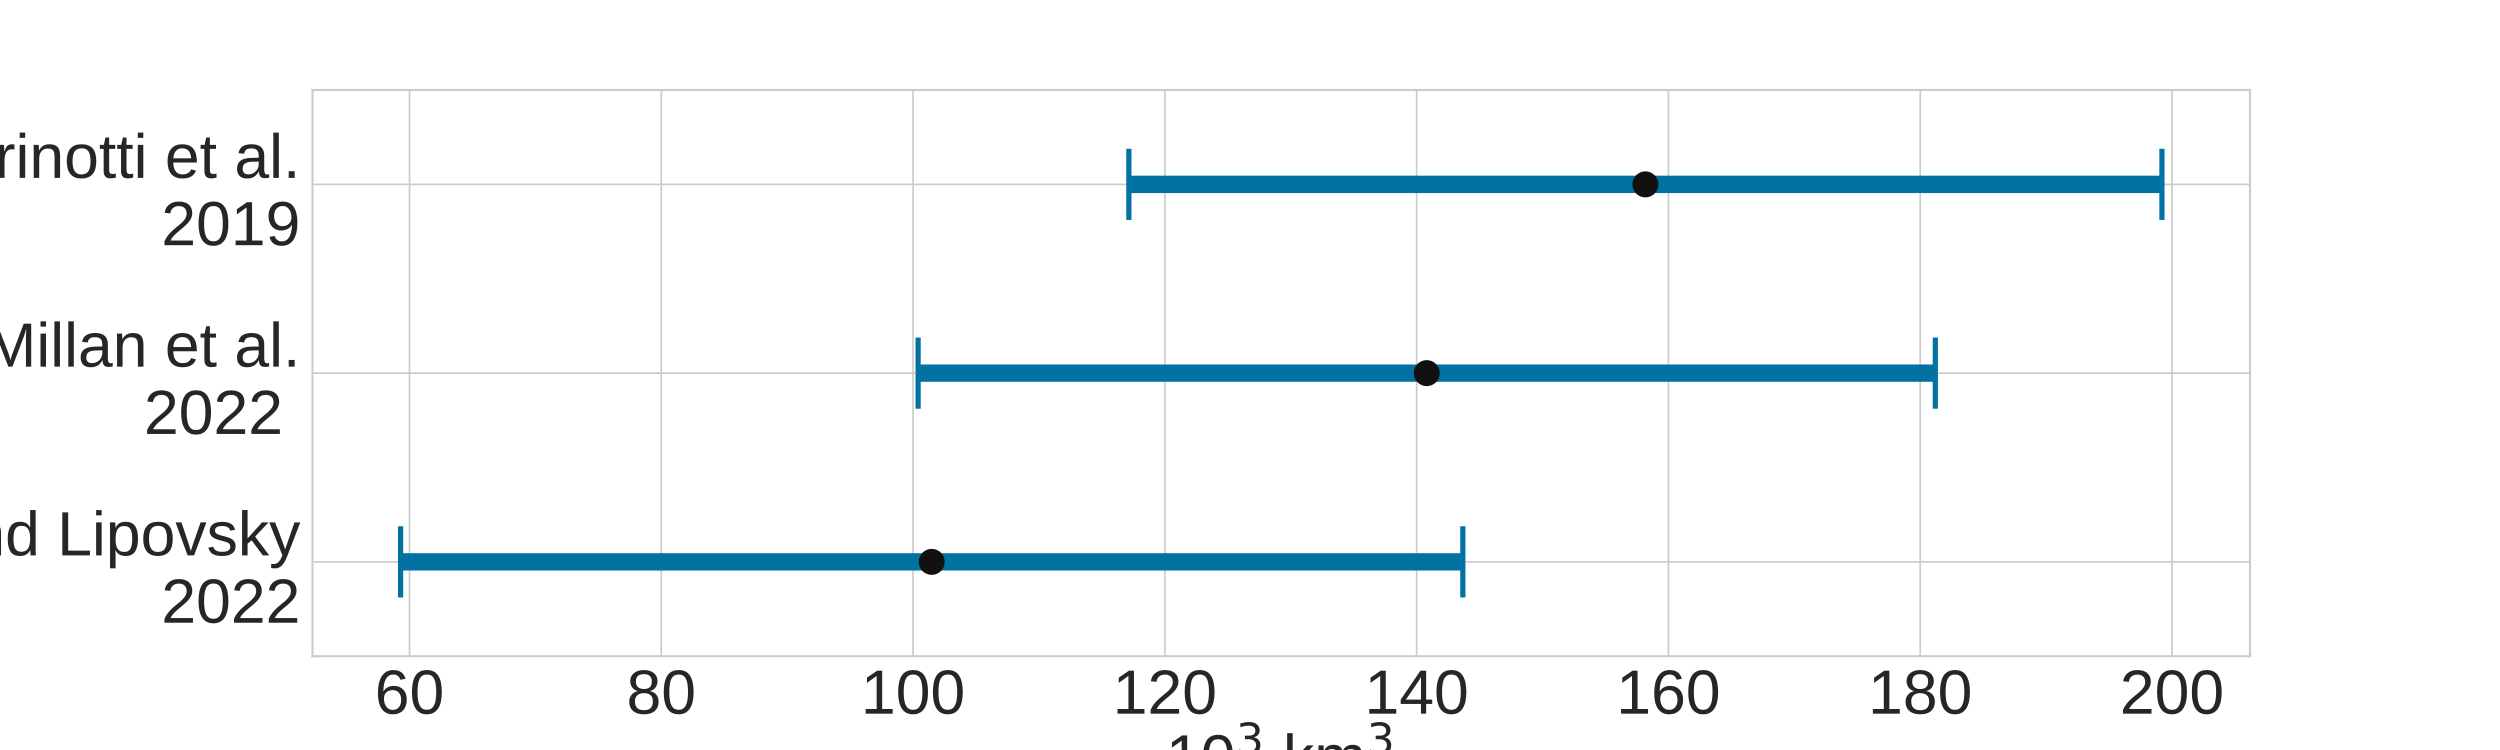
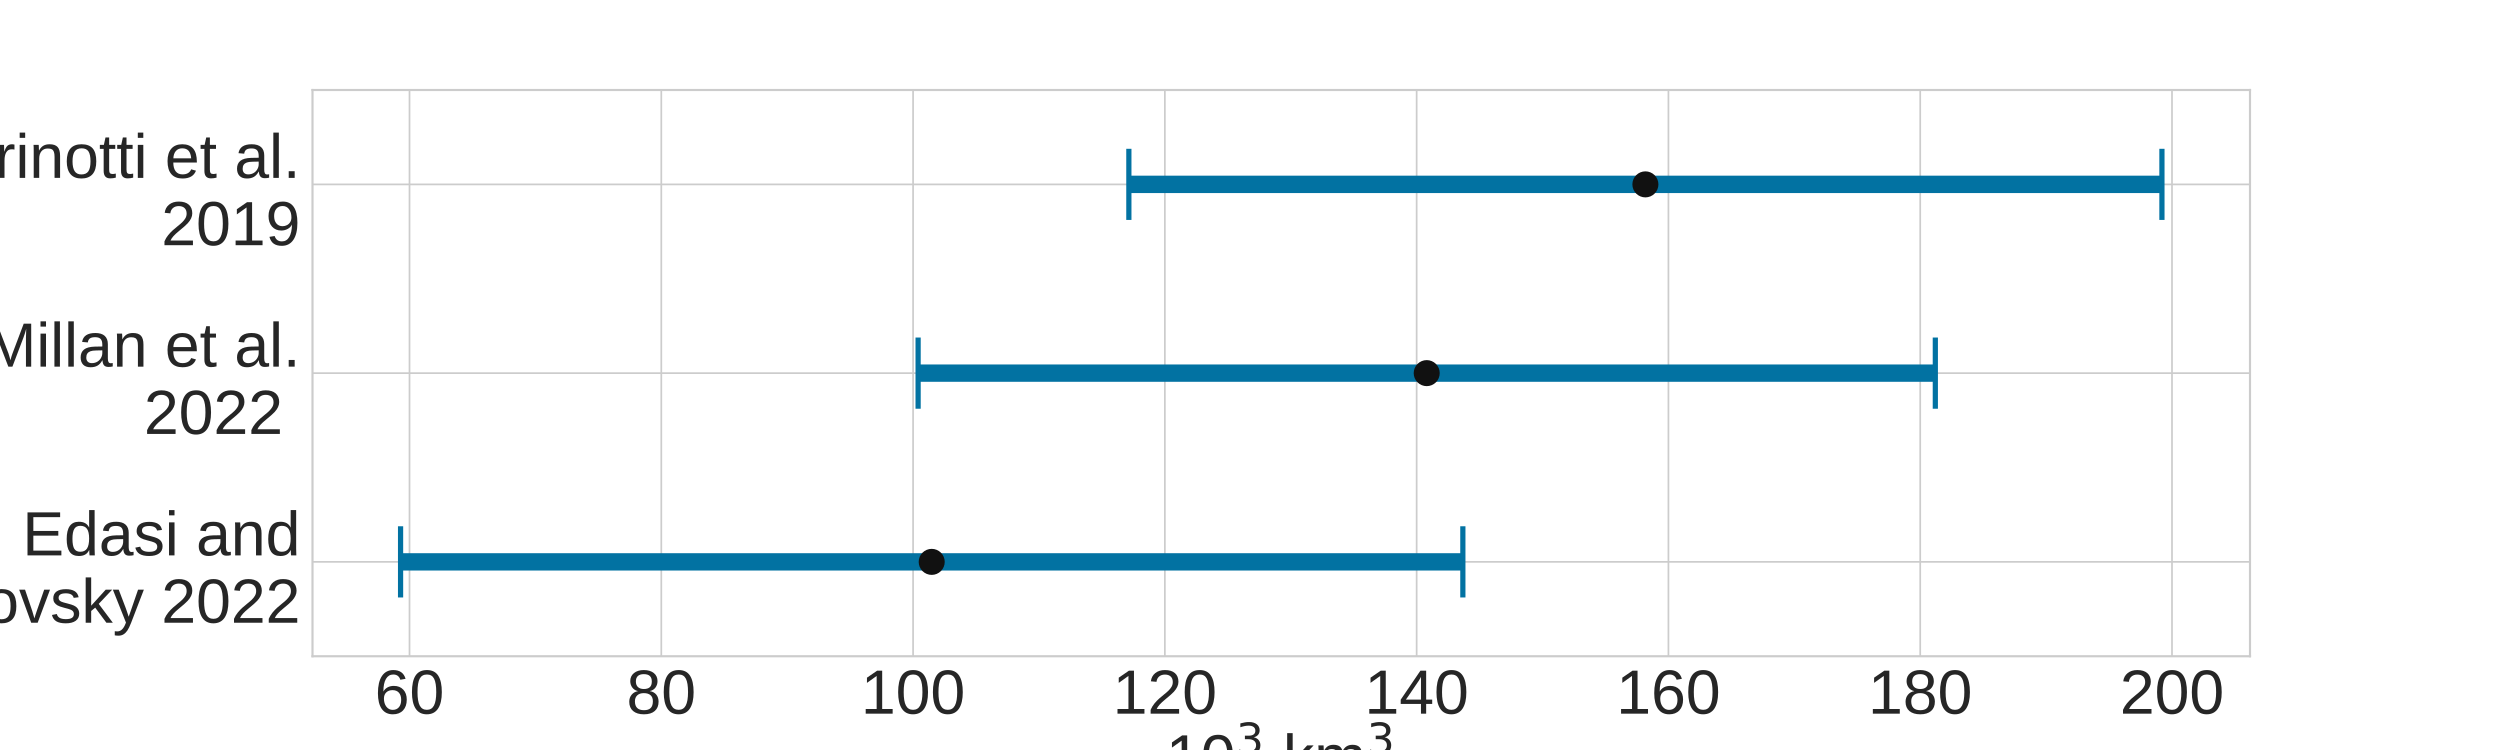
<svg xmlns="http://www.w3.org/2000/svg" xmlns:xlink="http://www.w3.org/1999/xlink" width="1440pt" height="432pt" viewBox="0 0 1440 432" version="1.1">
  <defs>
    <style type="text/css">*{stroke-linejoin: round; stroke-linecap: butt}</style>
  </defs>
  <g id="figure_1">
    <g id="patch_1">
      <path d="M 0 432  L 1440 432  L 1440 0  L 0 0  z " style="fill: #ffffff" />
    </g>
    <g id="axes_1">
      <g id="patch_2">
        <path d="M 180 378  L 1296 378  L 1296 51.84  L 180 51.84  z " style="fill: #ffffff" />
      </g>
      <g id="matplotlib.axis_1">
        <g id="xtick_1">
          <g id="line2d_1">
-             <path d="M 235.876 378  L 235.876 51.84  " clip-path="url(#p05c199a61b)" style="fill: none; stroke: #cccccc; stroke-linecap: round" />
+             <path d="M 235.876 378  L 235.876 51.84  " clip-path="url(#p71dc3b1f90)" style="fill: none; stroke: #cccccc; stroke-linecap: round" />
          </g>
          <g id="line2d_2" />
          <g id="text_1">
            <g style="fill: #262626" transform="translate(215.8564 411.0888)scale(0.36 -0.36)">
              <defs>
                <path id="LiberationSans-36" d="M 3278 1441  Q 3278 744 2900 340  Q 2522 -63 1856 -63  Q 1113 -63 719 490  Q 325 1044 325 2100  Q 325 3244 734 3856  Q 1144 4469 1900 4469  Q 2897 4469 3156 3572  L 2619 3475  Q 2453 4013 1894 4013  Q 1413 4013 1148 3564  Q 884 3116 884 2266  Q 1038 2550 1316 2698  Q 1594 2847 1953 2847  Q 2563 2847 2920 2465  Q 3278 2084 3278 1441  z M 2706 1416  Q 2706 1894 2472 2153  Q 2238 2413 1819 2413  Q 1425 2413 1183 2183  Q 941 1953 941 1550  Q 941 1041 1192 716  Q 1444 391 1838 391  Q 2244 391 2475 664  Q 2706 938 2706 1416  z " transform="scale(0.015625)" />
                <path id="LiberationSans-30" d="M 3309 2203  Q 3309 1100 2920 518  Q 2531 -63 1772 -63  Q 1013 -63 631 515  Q 250 1094 250 2203  Q 250 3338 620 3903  Q 991 4469 1791 4469  Q 2569 4469 2939 3897  Q 3309 3325 3309 2203  z M 2738 2203  Q 2738 3156 2517 3584  Q 2297 4013 1791 4013  Q 1272 4013 1045 3591  Q 819 3169 819 2203  Q 819 1266 1048 831  Q 1278 397 1778 397  Q 2275 397 2506 840  Q 2738 1284 2738 2203  z " transform="scale(0.015625)" />
              </defs>
              <use xlink:href="#LiberationSans-36" />
              <use xlink:href="#LiberationSans-30" x="55.615" />
            </g>
          </g>
        </g>
        <g id="xtick_2">
          <g id="line2d_3">
-             <path d="M 380.904 378  L 380.904 51.84  " clip-path="url(#p05c199a61b)" style="fill: none; stroke: #cccccc; stroke-linecap: round" />
+             <path d="M 380.904 378  L 380.904 51.84  " clip-path="url(#p71dc3b1f90)" style="fill: none; stroke: #cccccc; stroke-linecap: round" />
          </g>
          <g id="line2d_4" />
          <g id="text_2">
            <g style="fill: #262626" transform="translate(360.8847 411.0888)scale(0.36 -0.36)">
              <defs>
                <path id="LiberationSans-38" d="M 3281 1228  Q 3281 619 2893 278  Q 2506 -63 1781 -63  Q 1075 -63 676 271  Q 278 606 278 1222  Q 278 1653 525 1947  Q 772 2241 1156 2303  L 1156 2316  Q 797 2400 589 2681  Q 381 2963 381 3341  Q 381 3844 757 4156  Q 1134 4469 1769 4469  Q 2419 4469 2795 4162  Q 3172 3856 3172 3334  Q 3172 2956 2962 2675  Q 2753 2394 2391 2322  L 2391 2309  Q 2813 2241 3047 1952  Q 3281 1663 3281 1228  z M 2588 3303  Q 2588 4050 1769 4050  Q 1372 4050 1164 3862  Q 956 3675 956 3303  Q 956 2925 1170 2726  Q 1384 2528 1775 2528  Q 2172 2528 2380 2711  Q 2588 2894 2588 3303  z M 2697 1281  Q 2697 1691 2453 1898  Q 2209 2106 1769 2106  Q 1341 2106 1100 1882  Q 859 1659 859 1269  Q 859 359 1788 359  Q 2247 359 2472 579  Q 2697 800 2697 1281  z " transform="scale(0.015625)" />
              </defs>
              <use xlink:href="#LiberationSans-38" />
              <use xlink:href="#LiberationSans-30" x="55.615" />
            </g>
          </g>
        </g>
        <g id="xtick_3">
          <g id="line2d_5">
-             <path d="M 525.932 378  L 525.932 51.84  " clip-path="url(#p05c199a61b)" style="fill: none; stroke: #cccccc; stroke-linecap: round" />
+             <path d="M 525.932 378  L 525.932 51.84  " clip-path="url(#p71dc3b1f90)" style="fill: none; stroke: #cccccc; stroke-linecap: round" />
          </g>
          <g id="line2d_6" />
          <g id="text_3">
            <g style="fill: #262626" transform="translate(495.9033 411.0888)scale(0.36 -0.36)">
              <defs>
                <path id="LiberationSans-31" d="M 488 0  L 488 478  L 1609 478  L 1609 3866  L 616 3156  L 616 3688  L 1656 4403  L 2175 4403  L 2175 478  L 3247 478  L 3247 0  L 488 0  z " transform="scale(0.015625)" />
              </defs>
              <use xlink:href="#LiberationSans-31" />
              <use xlink:href="#LiberationSans-30" x="55.615" />
              <use xlink:href="#LiberationSans-30" x="111.23" />
            </g>
          </g>
        </g>
        <g id="xtick_4">
          <g id="line2d_7">
-             <path d="M 670.961 378  L 670.961 51.84  " clip-path="url(#p05c199a61b)" style="fill: none; stroke: #cccccc; stroke-linecap: round" />
+             <path d="M 670.961 378  L 670.961 51.84  " clip-path="url(#p71dc3b1f90)" style="fill: none; stroke: #cccccc; stroke-linecap: round" />
          </g>
          <g id="line2d_8" />
          <g id="text_4">
            <g style="fill: #262626" transform="translate(640.9316 411.0888)scale(0.36 -0.36)">
              <defs>
                <path id="LiberationSans-32" d="M 322 0  L 322 397  Q 481 763 711 1042  Q 941 1322 1194 1548  Q 1447 1775 1695 1969  Q 1944 2163 2144 2356  Q 2344 2550 2467 2762  Q 2591 2975 2591 3244  Q 2591 3606 2378 3806  Q 2166 4006 1788 4006  Q 1428 4006 1195 3811  Q 963 3616 922 3263  L 347 3316  Q 409 3844 795 4156  Q 1181 4469 1788 4469  Q 2453 4469 2811 4155  Q 3169 3841 3169 3263  Q 3169 3006 3051 2753  Q 2934 2500 2703 2247  Q 2472 1994 1819 1463  Q 1459 1169 1246 933  Q 1034 697 941 478  L 3238 478  L 3238 0  L 322 0  z " transform="scale(0.015625)" />
              </defs>
              <use xlink:href="#LiberationSans-31" />
              <use xlink:href="#LiberationSans-32" x="55.615" />
              <use xlink:href="#LiberationSans-30" x="111.23" />
            </g>
          </g>
        </g>
        <g id="xtick_5">
          <g id="line2d_9">
-             <path d="M 815.989 378  L 815.989 51.84  " clip-path="url(#p05c199a61b)" style="fill: none; stroke: #cccccc; stroke-linecap: round" />
+             <path d="M 815.989 378  L 815.989 51.84  " clip-path="url(#p71dc3b1f90)" style="fill: none; stroke: #cccccc; stroke-linecap: round" />
          </g>
          <g id="line2d_10" />
          <g id="text_5">
            <g style="fill: #262626" transform="translate(785.9599 411.0888)scale(0.36 -0.36)">
              <defs>
                <path id="LiberationSans-34" d="M 2753 997  L 2753 0  L 2222 0  L 2222 997  L 147 997  L 147 1434  L 2163 4403  L 2753 4403  L 2753 1441  L 3372 1441  L 3372 997  L 2753 997  z M 2222 3769  Q 2216 3750 2134 3603  Q 2053 3456 2013 3397  L 884 1734  L 716 1503  L 666 1441  L 2222 1441  L 2222 3769  z " transform="scale(0.015625)" />
              </defs>
              <use xlink:href="#LiberationSans-31" />
              <use xlink:href="#LiberationSans-34" x="55.615" />
              <use xlink:href="#LiberationSans-30" x="111.23" />
            </g>
          </g>
        </g>
        <g id="xtick_6">
          <g id="line2d_11">
-             <path d="M 961.017 378  L 961.017 51.84  " clip-path="url(#p05c199a61b)" style="fill: none; stroke: #cccccc; stroke-linecap: round" />
+             <path d="M 961.017 378  L 961.017 51.84  " clip-path="url(#p71dc3b1f90)" style="fill: none; stroke: #cccccc; stroke-linecap: round" />
          </g>
          <g id="line2d_12" />
          <g id="text_6">
            <g style="fill: #262626" transform="translate(930.9882 411.0888)scale(0.36 -0.36)">
              <use xlink:href="#LiberationSans-31" />
              <use xlink:href="#LiberationSans-36" x="55.615" />
              <use xlink:href="#LiberationSans-30" x="111.23" />
            </g>
          </g>
        </g>
        <g id="xtick_7">
          <g id="line2d_13">
-             <path d="M 1106.046 378  L 1106.046 51.84  " clip-path="url(#p05c199a61b)" style="fill: none; stroke: #cccccc; stroke-linecap: round" />
+             <path d="M 1106.046 378  L 1106.046 51.84  " clip-path="url(#p71dc3b1f90)" style="fill: none; stroke: #cccccc; stroke-linecap: round" />
          </g>
          <g id="line2d_14" />
          <g id="text_7">
            <g style="fill: #262626" transform="translate(1076.016 411.0888)scale(0.36 -0.36)">
              <use xlink:href="#LiberationSans-31" />
              <use xlink:href="#LiberationSans-38" x="55.615" />
              <use xlink:href="#LiberationSans-30" x="111.23" />
            </g>
          </g>
        </g>
        <g id="xtick_8">
          <g id="line2d_15">
-             <path d="M 1251.074 378  L 1251.074 51.84  " clip-path="url(#p05c199a61b)" style="fill: none; stroke: #cccccc; stroke-linecap: round" />
+             <path d="M 1251.074 378  L 1251.074 51.84  " clip-path="url(#p71dc3b1f90)" style="fill: none; stroke: #cccccc; stroke-linecap: round" />
          </g>
          <g id="line2d_16" />
          <g id="text_8">
            <g style="fill: #262626" transform="translate(1221.045 411.0888)scale(0.36 -0.36)">
              <use xlink:href="#LiberationSans-32" />
              <use xlink:href="#LiberationSans-30" x="55.615" />
              <use xlink:href="#LiberationSans-30" x="111.23" />
            </g>
          </g>
        </g>
        <g id="text_9">
          <g style="fill: #262626" transform="translate(671.58 448.6475)scale(0.36 -0.36)">
            <defs>
              <path id="DejaVuSans-33" d="M 2597 2516  Q 3050 2419 3304 2112  Q 3559 1806 3559 1356  Q 3559 666 3084 287  Q 2609 -91 1734 -91  Q 1441 -91 1130 -33  Q 819 25 488 141  L 488 750  Q 750 597 1062 519  Q 1375 441 1716 441  Q 2309 441 2620 675  Q 2931 909 2931 1356  Q 2931 1769 2642 2001  Q 2353 2234 1838 2234  L 1294 2234  L 1294 2753  L 1863 2753  Q 2328 2753 2575 2939  Q 2822 3125 2822 3475  Q 2822 3834 2567 4026  Q 2313 4219 1838 4219  Q 1578 4219 1281 4162  Q 984 4106 628 3988  L 628 4550  Q 988 4650 1302 4700  Q 1616 4750 1894 4750  Q 2613 4750 3031 4423  Q 3450 4097 3450 3541  Q 3450 3153 3228 2886  Q 3006 2619 2597 2516  z " transform="scale(0.015625)" />
              <path id="LiberationSans-20" transform="scale(0.015625)" />
              <path id="LiberationSans-6b" d="M 2550 0  L 1406 1544  L 994 1203  L 994 0  L 431 0  L 431 4638  L 994 4638  L 994 1741  L 2478 3381  L 3138 3381  L 1766 1928  L 3209 0  L 2550 0  z " transform="scale(0.015625)" />
              <path id="LiberationSans-6d" d="M 2400 0  L 2400 2144  Q 2400 2634 2265 2821  Q 2131 3009 1781 3009  Q 1422 3009 1212 2734  Q 1003 2459 1003 1959  L 1003 0  L 444 0  L 444 2659  Q 444 3250 425 3381  L 956 3381  Q 959 3366 962 3297  Q 966 3228 970 3139  Q 975 3050 981 2803  L 991 2803  Q 1172 3163 1406 3303  Q 1641 3444 1978 3444  Q 2363 3444 2586 3291  Q 2809 3138 2897 2803  L 2906 2803  Q 3081 3144 3329 3294  Q 3578 3444 3931 3444  Q 4444 3444 4676 3166  Q 4909 2888 4909 2253  L 4909 0  L 4353 0  L 4353 2144  Q 4353 2634 4218 2821  Q 4084 3009 3734 3009  Q 3366 3009 3161 2736  Q 2956 2463 2956 1959  L 2956 0  L 2400 0  z " transform="scale(0.015625)" />
            </defs>
            <use xlink:href="#LiberationSans-31" transform="translate(0 0.765625)" />
            <use xlink:href="#LiberationSans-30" transform="translate(55.61523 0.765625)" />
            <use xlink:href="#DejaVuSans-33" transform="translate(112.1875 39.04688)scale(0.7)" />
            <use xlink:href="#LiberationSans-20" transform="translate(159.458 0.765625)" />
            <use xlink:href="#LiberationSans-6b" transform="translate(187.2412 0.765625)" />
            <use xlink:href="#LiberationSans-6d" transform="translate(237.2412 0.765625)" />
            <use xlink:href="#DejaVuSans-33" transform="translate(321.499 39.04688)scale(0.7)" />
          </g>
        </g>
      </g>
      <g id="matplotlib.axis_2">
        <g id="ytick_1">
          <g id="line2d_17">
-             <path d="M 180 323.64  L 1296 323.64  " clip-path="url(#p05c199a61b)" style="fill: none; stroke: #cccccc; stroke-linecap: round" />
+             <path d="M 180 323.64  L 1296 323.64  " clip-path="url(#p71dc3b1f90)" style="fill: none; stroke: #cccccc; stroke-linecap: round" />
          </g>
          <g id="line2d_18" />
          <g id="text_10">
-             <g style="fill: #262626" transform="translate(-137.1681 319.905)scale(0.36 -0.36)">
+             <g style="fill: #262626" transform="translate(12.89 319.905)scale(0.36 -0.36)">
              <defs>
                <path id="LiberationSans-45" d="M 525 0  L 525 4403  L 3866 4403  L 3866 3916  L 1122 3916  L 1122 2503  L 3678 2503  L 3678 2022  L 1122 2022  L 1122 488  L 3994 488  L 3994 0  L 525 0  z " transform="scale(0.015625)" />
                <path id="LiberationSans-64" d="M 2566 544  Q 2409 219 2151 78  Q 1894 -63 1513 -63  Q 872 -63 570 368  Q 269 800 269 1675  Q 269 3444 1513 3444  Q 1897 3444 2153 3303  Q 2409 3163 2566 2856  L 2572 2856  L 2566 3234  L 2566 4638  L 3128 4638  L 3128 697  Q 3128 169 3147 0  L 2609 0  Q 2600 50 2589 231  Q 2578 413 2578 544  L 2566 544  z M 859 1694  Q 859 984 1046 678  Q 1234 372 1656 372  Q 2134 372 2350 703  Q 2566 1034 2566 1731  Q 2566 2403 2350 2715  Q 2134 3028 1663 3028  Q 1238 3028 1048 2714  Q 859 2400 859 1694  z " transform="scale(0.015625)" />
                <path id="LiberationSans-61" d="M 1294 -63  Q 784 -63 528 206  Q 272 475 272 944  Q 272 1469 617 1750  Q 963 2031 1731 2050  L 2491 2063  L 2491 2247  Q 2491 2659 2316 2837  Q 2141 3016 1766 3016  Q 1388 3016 1216 2887  Q 1044 2759 1009 2478  L 422 2531  Q 566 3444 1778 3444  Q 2416 3444 2737 3151  Q 3059 2859 3059 2306  L 3059 850  Q 3059 600 3125 473  Q 3191 347 3375 347  Q 3456 347 3559 369  L 3559 19  Q 3347 -31 3125 -31  Q 2813 -31 2670 133  Q 2528 297 2509 647  L 2491 647  Q 2275 259 1989 98  Q 1703 -63 1294 -63  z M 1422 359  Q 1731 359 1972 500  Q 2213 641 2352 886  Q 2491 1131 2491 1391  L 2491 1669  L 1875 1656  Q 1478 1650 1273 1575  Q 1069 1500 959 1344  Q 850 1188 850 934  Q 850 659 998 509  Q 1147 359 1422 359  z " transform="scale(0.015625)" />
                <path id="LiberationSans-73" d="M 2969 934  Q 2969 456 2608 196  Q 2247 -63 1597 -63  Q 966 -63 623 145  Q 281 353 178 794  L 675 891  Q 747 619 972 492  Q 1197 366 1597 366  Q 2025 366 2223 497  Q 2422 628 2422 891  Q 2422 1091 2284 1216  Q 2147 1341 1841 1422  L 1438 1528  Q 953 1653 748 1773  Q 544 1894 428 2066  Q 313 2238 313 2488  Q 313 2950 642 3192  Q 972 3434 1603 3434  Q 2163 3434 2492 3237  Q 2822 3041 2909 2606  L 2403 2544  Q 2356 2769 2151 2889  Q 1947 3009 1603 3009  Q 1222 3009 1040 2893  Q 859 2778 859 2544  Q 859 2400 934 2306  Q 1009 2213 1156 2147  Q 1303 2081 1775 1966  Q 2222 1853 2419 1758  Q 2616 1663 2730 1547  Q 2844 1431 2906 1279  Q 2969 1128 2969 934  z " transform="scale(0.015625)" />
                <path id="LiberationSans-69" d="M 428 4100  L 428 4638  L 991 4638  L 991 4100  L 428 4100  z M 428 0  L 428 3381  L 991 3381  L 991 0  L 428 0  z " transform="scale(0.015625)" />
                <path id="LiberationSans-6e" d="M 2578 0  L 2578 2144  Q 2578 2478 2512 2662  Q 2447 2847 2303 2928  Q 2159 3009 1881 3009  Q 1475 3009 1240 2731  Q 1006 2453 1006 1959  L 1006 0  L 444 0  L 444 2659  Q 444 3250 425 3381  L 956 3381  Q 959 3366 962 3297  Q 966 3228 970 3139  Q 975 3050 981 2803  L 991 2803  Q 1184 3153 1439 3298  Q 1694 3444 2072 3444  Q 2628 3444 2886 3167  Q 3144 2891 3144 2253  L 3144 0  L 2578 0  z " transform="scale(0.015625)" />
-                 <path id="LiberationSans-4c" d="M 525 0  L 525 4403  L 1122 4403  L 1122 488  L 3347 488  L 3347 0  L 525 0  z " transform="scale(0.015625)" />
-                 <path id="LiberationSans-70" d="M 3291 1706  Q 3291 -63 2047 -63  Q 1266 -63 997 525  L 981 525  Q 994 500 994 -6  L 994 -1328  L 431 -1328  L 431 2691  Q 431 3213 413 3381  L 956 3381  Q 959 3369 965 3292  Q 972 3216 980 3056  Q 988 2897 988 2838  L 1000 2838  Q 1150 3150 1397 3295  Q 1644 3441 2047 3441  Q 2672 3441 2981 3022  Q 3291 2603 3291 1706  z M 2700 1694  Q 2700 2400 2509 2703  Q 2319 3006 1903 3006  Q 1569 3006 1380 2865  Q 1191 2725 1092 2426  Q 994 2128 994 1650  Q 994 984 1206 668  Q 1419 353 1897 353  Q 2316 353 2508 661  Q 2700 969 2700 1694  z " transform="scale(0.015625)" />
-                 <path id="LiberationSans-6f" d="M 3291 1694  Q 3291 806 2900 371  Q 2509 -63 1766 -63  Q 1025 -63 647 389  Q 269 841 269 1694  Q 269 3444 1784 3444  Q 2559 3444 2925 3017  Q 3291 2591 3291 1694  z M 2700 1694  Q 2700 2394 2492 2711  Q 2284 3028 1794 3028  Q 1300 3028 1079 2704  Q 859 2381 859 1694  Q 859 1025 1076 689  Q 1294 353 1759 353  Q 2266 353 2483 678  Q 2700 1003 2700 1694  z " transform="scale(0.015625)" />
-                 <path id="LiberationSans-76" d="M 1916 0  L 1250 0  L 22 3381  L 622 3381  L 1366 1181  Q 1406 1056 1581 441  L 1691 806  L 1813 1175  L 2581 3381  L 3178 3381  L 1916 0  z " transform="scale(0.015625)" />
-                 <path id="LiberationSans-79" d="M 597 -1328  Q 366 -1328 209 -1294  L 209 -872  Q 328 -891 472 -891  Q 997 -891 1303 -119  L 1356 16  L 16 3381  L 616 3381  L 1328 1513  Q 1344 1469 1366 1408  Q 1388 1347 1506 1000  Q 1625 653 1634 613  L 1853 1228  L 2594 3381  L 3188 3381  L 1888 0  Q 1678 -541 1497 -805  Q 1316 -1069 1095 -1198  Q 875 -1328 597 -1328  z " transform="scale(0.015625)" />
              </defs>
              <use xlink:href="#LiberationSans-45" />
              <use xlink:href="#LiberationSans-64" x="66.699" />
              <use xlink:href="#LiberationSans-61" x="122.314" />
              <use xlink:href="#LiberationSans-73" x="177.93" />
              <use xlink:href="#LiberationSans-69" x="227.93" />
              <use xlink:href="#LiberationSans-20" x="250.146" />
              <use xlink:href="#LiberationSans-61" x="277.93" />
              <use xlink:href="#LiberationSans-6e" x="333.545" />
              <use xlink:href="#LiberationSans-64" x="389.16" />
-               <use xlink:href="#LiberationSans-20" x="444.775" />
-               <use xlink:href="#LiberationSans-4c" x="472.559" />
-               <use xlink:href="#LiberationSans-69" x="528.174" />
-               <use xlink:href="#LiberationSans-70" x="550.391" />
-               <use xlink:href="#LiberationSans-6f" x="606.006" />
-               <use xlink:href="#LiberationSans-76" x="661.621" />
-               <use xlink:href="#LiberationSans-73" x="711.621" />
-               <use xlink:href="#LiberationSans-6b" x="761.621" />
-               <use xlink:href="#LiberationSans-79" x="811.621" />
-             </g>
-             <g style="fill: #262626" transform="translate(92.9225 358.6815)scale(0.36 -0.36)">
-               <use xlink:href="#LiberationSans-32" />
-               <use xlink:href="#LiberationSans-30" x="55.615" />
-               <use xlink:href="#LiberationSans-32" x="111.23" />
-               <use xlink:href="#LiberationSans-32" x="166.846" />
+             </g>
+             <g style="fill: #262626" transform="translate(-57.13562 358.6815)scale(0.36 -0.36)">
+               <defs>
+                 <path id="LiberationSans-4c" d="M 525 0  L 525 4403  L 1122 4403  L 1122 488  L 3347 488  L 3347 0  L 525 0  z " transform="scale(0.015625)" />
+                 <path id="LiberationSans-70" d="M 3291 1706  Q 3291 -63 2047 -63  Q 1266 -63 997 525  L 981 525  Q 994 500 994 -6  L 994 -1328  L 431 -1328  L 431 2691  Q 431 3213 413 3381  L 956 3381  Q 959 3369 965 3292  Q 972 3216 980 3056  Q 988 2897 988 2838  L 1000 2838  Q 1150 3150 1397 3295  Q 1644 3441 2047 3441  Q 2672 3441 2981 3022  Q 3291 2603 3291 1706  z M 2700 1694  Q 2700 2400 2509 2703  Q 2319 3006 1903 3006  Q 1569 3006 1380 2865  Q 1191 2725 1092 2426  Q 994 2128 994 1650  Q 994 984 1206 668  Q 1419 353 1897 353  Q 2316 353 2508 661  Q 2700 969 2700 1694  z " transform="scale(0.015625)" />
+                 <path id="LiberationSans-6f" d="M 3291 1694  Q 3291 806 2900 371  Q 2509 -63 1766 -63  Q 1025 -63 647 389  Q 269 841 269 1694  Q 269 3444 1784 3444  Q 2559 3444 2925 3017  Q 3291 2591 3291 1694  z M 2700 1694  Q 2700 2394 2492 2711  Q 2284 3028 1794 3028  Q 1300 3028 1079 2704  Q 859 2381 859 1694  Q 859 1025 1076 689  Q 1294 353 1759 353  Q 2266 353 2483 678  Q 2700 1003 2700 1694  z " transform="scale(0.015625)" />
+                 <path id="LiberationSans-76" d="M 1916 0  L 1250 0  L 22 3381  L 622 3381  L 1366 1181  Q 1406 1056 1581 441  L 1691 806  L 1813 1175  L 2581 3381  L 3178 3381  L 1916 0  z " transform="scale(0.015625)" />
+                 <path id="LiberationSans-79" d="M 597 -1328  Q 366 -1328 209 -1294  L 209 -872  Q 328 -891 472 -891  Q 997 -891 1303 -119  L 1356 16  L 16 3381  L 616 3381  L 1328 1513  Q 1344 1469 1366 1408  Q 1388 1347 1506 1000  Q 1625 653 1634 613  L 1853 1228  L 2594 3381  L 3188 3381  L 1888 0  Q 1678 -541 1497 -805  Q 1316 -1069 1095 -1198  Q 875 -1328 597 -1328  z " transform="scale(0.015625)" />
+               </defs>
+               <use xlink:href="#LiberationSans-4c" />
+               <use xlink:href="#LiberationSans-69" x="55.615" />
+               <use xlink:href="#LiberationSans-70" x="77.832" />
+               <use xlink:href="#LiberationSans-6f" x="133.447" />
+               <use xlink:href="#LiberationSans-76" x="189.062" />
+               <use xlink:href="#LiberationSans-73" x="239.062" />
+               <use xlink:href="#LiberationSans-6b" x="289.062" />
+               <use xlink:href="#LiberationSans-79" x="339.062" />
+               <use xlink:href="#LiberationSans-20" x="389.062" />
+               <use xlink:href="#LiberationSans-32" x="416.846" />
+               <use xlink:href="#LiberationSans-30" x="472.461" />
+               <use xlink:href="#LiberationSans-32" x="528.076" />
+               <use xlink:href="#LiberationSans-32" x="583.691" />
            </g>
          </g>
        </g>
        <g id="ytick_2">
          <g id="line2d_19">
-             <path d="M 180 214.92  L 1296 214.92  " clip-path="url(#p05c199a61b)" style="fill: none; stroke: #cccccc; stroke-linecap: round" />
+             <path d="M 180 214.92  L 1296 214.92  " clip-path="url(#p71dc3b1f90)" style="fill: none; stroke: #cccccc; stroke-linecap: round" />
          </g>
          <g id="line2d_20" />
          <g id="text_11">
            <g style="fill: #262626" transform="translate(-9.064375 211.185)scale(0.36 -0.36)">
              <defs>
                <path id="LiberationSans-4d" d="M 4269 0  L 4269 2938  Q 4269 3425 4297 3875  Q 4144 3316 4022 3000  L 2884 0  L 2466 0  L 1313 3000  L 1138 3531  L 1034 3875  L 1044 3528  L 1056 2938  L 1056 0  L 525 0  L 525 4403  L 1309 4403  L 2481 1350  Q 2544 1166 2601 955  Q 2659 744 2678 650  Q 2703 775 2783 1029  Q 2863 1284 2891 1350  L 4041 4403  L 4806 4403  L 4806 0  L 4269 0  z " transform="scale(0.015625)" />
                <path id="LiberationSans-6c" d="M 431 0  L 431 4638  L 994 4638  L 994 0  L 431 0  z " transform="scale(0.015625)" />
                <path id="LiberationSans-65" d="M 863 1572  Q 863 991 1103 675  Q 1344 359 1806 359  Q 2172 359 2392 506  Q 2613 653 2691 878  L 3184 738  Q 2881 -63 1806 -63  Q 1056 -63 664 384  Q 272 831 272 1713  Q 272 2550 664 2997  Q 1056 3444 1784 3444  Q 3275 3444 3275 1647  L 3275 1572  L 863 1572  z M 2694 2003  Q 2647 2538 2422 2783  Q 2197 3028 1775 3028  Q 1366 3028 1127 2754  Q 888 2481 869 2003  L 2694 2003  z " transform="scale(0.015625)" />
                <path id="LiberationSans-74" d="M 1731 25  Q 1453 -50 1163 -50  Q 488 -50 488 716  L 488 2972  L 97 2972  L 97 3381  L 509 3381  L 675 4138  L 1050 4138  L 1050 3381  L 1675 3381  L 1675 2972  L 1050 2972  L 1050 838  Q 1050 594 1129 495  Q 1209 397 1406 397  Q 1519 397 1731 441  L 1731 25  z " transform="scale(0.015625)" />
                <path id="LiberationSans-2e" d="M 584 0  L 584 684  L 1194 684  L 1194 0  L 584 0  z " transform="scale(0.015625)" />
              </defs>
              <use xlink:href="#LiberationSans-4d" />
              <use xlink:href="#LiberationSans-69" x="83.301" />
              <use xlink:href="#LiberationSans-6c" x="105.518" />
              <use xlink:href="#LiberationSans-6c" x="127.734" />
              <use xlink:href="#LiberationSans-61" x="149.951" />
              <use xlink:href="#LiberationSans-6e" x="205.566" />
              <use xlink:href="#LiberationSans-20" x="261.182" />
              <use xlink:href="#LiberationSans-65" x="288.965" />
              <use xlink:href="#LiberationSans-74" x="344.58" />
              <use xlink:href="#LiberationSans-20" x="372.363" />
              <use xlink:href="#LiberationSans-61" x="400.146" />
              <use xlink:href="#LiberationSans-6c" x="455.762" />
              <use xlink:href="#LiberationSans-2e" x="477.979" />
            </g>
            <g style="fill: #262626" transform="translate(82.92125 249.9615)scale(0.36 -0.36)">
              <use xlink:href="#LiberationSans-32" />
              <use xlink:href="#LiberationSans-30" x="55.615" />
              <use xlink:href="#LiberationSans-32" x="111.23" />
              <use xlink:href="#LiberationSans-32" x="166.846" />
              <use xlink:href="#LiberationSans-20" x="222.461" />
            </g>
          </g>
        </g>
        <g id="ytick_3">
          <g id="line2d_21">
-             <path d="M 180 106.2  L 1296 106.2  " clip-path="url(#p05c199a61b)" style="fill: none; stroke: #cccccc; stroke-linecap: round" />
+             <path d="M 180 106.2  L 1296 106.2  " clip-path="url(#p71dc3b1f90)" style="fill: none; stroke: #cccccc; stroke-linecap: round" />
          </g>
          <g id="line2d_22" />
          <g id="text_12">
            <g style="fill: #262626" transform="translate(-45.07563 102.465)scale(0.36 -0.36)">
              <defs>
                <path id="LiberationSans-46" d="M 1122 3916  L 1122 2278  L 3578 2278  L 3578 1784  L 1122 1784  L 1122 0  L 525 0  L 525 4403  L 3653 4403  L 3653 3916  L 1122 3916  z " transform="scale(0.015625)" />
                <path id="LiberationSans-72" d="M 444 0  L 444 2594  Q 444 2950 425 3381  L 956 3381  Q 981 2806 981 2691  L 994 2691  Q 1128 3125 1303 3284  Q 1478 3444 1797 3444  Q 1909 3444 2025 3413  L 2025 2897  Q 1913 2928 1725 2928  Q 1375 2928 1190 2626  Q 1006 2325 1006 1763  L 1006 0  L 444 0  z " transform="scale(0.015625)" />
              </defs>
              <use xlink:href="#LiberationSans-46" />
              <use xlink:href="#LiberationSans-61" x="61.084" />
              <use xlink:href="#LiberationSans-72" x="116.699" />
              <use xlink:href="#LiberationSans-69" x="150" />
              <use xlink:href="#LiberationSans-6e" x="172.217" />
              <use xlink:href="#LiberationSans-6f" x="227.832" />
              <use xlink:href="#LiberationSans-74" x="283.447" />
              <use xlink:href="#LiberationSans-74" x="311.23" />
              <use xlink:href="#LiberationSans-69" x="339.014" />
              <use xlink:href="#LiberationSans-20" x="361.23" />
              <use xlink:href="#LiberationSans-65" x="389.014" />
              <use xlink:href="#LiberationSans-74" x="444.629" />
              <use xlink:href="#LiberationSans-20" x="472.412" />
              <use xlink:href="#LiberationSans-61" x="500.195" />
              <use xlink:href="#LiberationSans-6c" x="555.811" />
              <use xlink:href="#LiberationSans-2e" x="578.027" />
            </g>
            <g style="fill: #262626" transform="translate(92.9225 141.2415)scale(0.36 -0.36)">
              <defs>
                <path id="LiberationSans-39" d="M 3256 2291  Q 3256 1156 2842 546  Q 2428 -63 1663 -63  Q 1147 -63 836 154  Q 525 372 391 856  L 928 941  Q 1097 391 1672 391  Q 2156 391 2422 841  Q 2688 1291 2700 2125  Q 2575 1844 2272 1673  Q 1969 1503 1606 1503  Q 1013 1503 656 1909  Q 300 2316 300 2988  Q 300 3678 687 4073  Q 1075 4469 1766 4469  Q 2500 4469 2878 3925  Q 3256 3381 3256 2291  z M 2644 2834  Q 2644 3366 2400 3689  Q 2156 4013 1747 4013  Q 1341 4013 1106 3736  Q 872 3459 872 2988  Q 872 2506 1106 2226  Q 1341 1947 1741 1947  Q 1984 1947 2193 2058  Q 2403 2169 2523 2372  Q 2644 2575 2644 2834  z " transform="scale(0.015625)" />
              </defs>
              <use xlink:href="#LiberationSans-32" />
              <use xlink:href="#LiberationSans-30" x="55.615" />
              <use xlink:href="#LiberationSans-31" x="111.23" />
              <use xlink:href="#LiberationSans-39" x="166.846" />
            </g>
          </g>
        </g>
      </g>
      <g id="LineCollection_1">
-         <path d="M 230.727 323.64  L 842.602 323.64  " clip-path="url(#p05c199a61b)" style="fill: none; stroke: #0272a2; stroke-width: 10" />
-         <path d="M 528.833 214.92  L 1114.747 214.92  " clip-path="url(#p05c199a61b)" style="fill: none; stroke: #0272a2; stroke-width: 10" />
-         <path d="M 650.222 106.2  L 1245.273 106.2  " clip-path="url(#p05c199a61b)" style="fill: none; stroke: #0272a2; stroke-width: 10" />
+         <path d="M 230.727 323.64  L 842.602 323.64  " clip-path="url(#p71dc3b1f90)" style="fill: none; stroke: #0272a2; stroke-width: 10" />
+         <path d="M 528.833 214.92  L 1114.747 214.92  " clip-path="url(#p71dc3b1f90)" style="fill: none; stroke: #0272a2; stroke-width: 10" />
+         <path d="M 650.222 106.2  L 1245.273 106.2  " clip-path="url(#p71dc3b1f90)" style="fill: none; stroke: #0272a2; stroke-width: 10" />
      </g>
      <g id="line2d_23">
        <defs>
-           <path id="mee78eb7c64" d="M 0 20.5  L 0 -20.5  " style="stroke: #0272a2; stroke-width: 3" />
+           <path id="mce84333a38" d="M 0 20.5  L 0 -20.5  " style="stroke: #0272a2; stroke-width: 3" />
        </defs>
-         <g clip-path="url(#p05c199a61b)">
-           <use xlink:href="#mee78eb7c64" x="230.727" y="323.64" style="fill: #0272a2; stroke: #0272a2; stroke-width: 3" />
-           <use xlink:href="#mee78eb7c64" x="528.833" y="214.92" style="fill: #0272a2; stroke: #0272a2; stroke-width: 3" />
-           <use xlink:href="#mee78eb7c64" x="650.222" y="106.2" style="fill: #0272a2; stroke: #0272a2; stroke-width: 3" />
+         <g clip-path="url(#p71dc3b1f90)">
+           <use xlink:href="#mce84333a38" x="230.727" y="323.64" style="fill: #0272a2; stroke: #0272a2; stroke-width: 3" />
+           <use xlink:href="#mce84333a38" x="528.833" y="214.92" style="fill: #0272a2; stroke: #0272a2; stroke-width: 3" />
+           <use xlink:href="#mce84333a38" x="650.222" y="106.2" style="fill: #0272a2; stroke: #0272a2; stroke-width: 3" />
        </g>
      </g>
      <g id="line2d_24">
-         <g clip-path="url(#p05c199a61b)">
-           <use xlink:href="#mee78eb7c64" x="842.602" y="323.64" style="fill: #0272a2; stroke: #0272a2; stroke-width: 3" />
-           <use xlink:href="#mee78eb7c64" x="1114.747" y="214.92" style="fill: #0272a2; stroke: #0272a2; stroke-width: 3" />
-           <use xlink:href="#mee78eb7c64" x="1245.273" y="106.2" style="fill: #0272a2; stroke: #0272a2; stroke-width: 3" />
+         <g clip-path="url(#p71dc3b1f90)">
+           <use xlink:href="#mce84333a38" x="842.602" y="323.64" style="fill: #0272a2; stroke: #0272a2; stroke-width: 3" />
+           <use xlink:href="#mce84333a38" x="1114.747" y="214.92" style="fill: #0272a2; stroke: #0272a2; stroke-width: 3" />
+           <use xlink:href="#mce84333a38" x="1245.273" y="106.2" style="fill: #0272a2; stroke: #0272a2; stroke-width: 3" />
        </g>
      </g>
      <g id="line2d_25">
        <defs>
-           <path id="m82c12981c9" d="M 0 7.5  C 1.989 7.5 3.897 6.71 5.303 5.303  C 6.71 3.897 7.5 1.989 7.5 0  C 7.5 -1.989 6.71 -3.897 5.303 -5.303  C 3.897 -6.71 1.989 -7.5 0 -7.5  C -1.989 -7.5 -3.897 -6.71 -5.303 -5.303  C -6.71 -3.897 -7.5 -1.989 -7.5 0  C -7.5 1.989 -6.71 3.897 -5.303 5.303  C -3.897 6.71 -1.989 7.5 0 7.5  z " />
+           <path id="mf8d18acf21" d="M 0 7.5  C 1.989 7.5 3.897 6.71 5.303 5.303  C 6.71 3.897 7.5 1.989 7.5 0  C 7.5 -1.989 6.71 -3.897 5.303 -5.303  C 3.897 -6.71 1.989 -7.5 0 -7.5  C -1.989 -7.5 -3.897 -6.71 -5.303 -5.303  C -6.71 -3.897 -7.5 -1.989 -7.5 0  C -7.5 1.989 -6.71 3.897 -5.303 5.303  C -3.897 6.71 -1.989 7.5 0 7.5  z " />
        </defs>
-         <g clip-path="url(#p05c199a61b)">
-           <use xlink:href="#m82c12981c9" x="536.664" y="323.64" style="fill: #111111" />
-           <use xlink:href="#m82c12981c9" x="821.79" y="214.92" style="fill: #111111" />
-           <use xlink:href="#m82c12981c9" x="947.747" y="106.2" style="fill: #111111" />
+         <g clip-path="url(#p71dc3b1f90)">
+           <use xlink:href="#mf8d18acf21" x="536.664" y="323.64" style="fill: #111111" />
+           <use xlink:href="#mf8d18acf21" x="821.79" y="214.92" style="fill: #111111" />
+           <use xlink:href="#mf8d18acf21" x="947.747" y="106.2" style="fill: #111111" />
        </g>
      </g>
      <g id="patch_3">
        <path d="M 180 378  L 180 51.84  " style="fill: none; stroke: #cccccc; stroke-width: 1.25; stroke-linejoin: miter; stroke-linecap: square" />
      </g>
      <g id="patch_4">
        <path d="M 1296 378  L 1296 51.84  " style="fill: none; stroke: #cccccc; stroke-width: 1.25; stroke-linejoin: miter; stroke-linecap: square" />
      </g>
      <g id="patch_5">
        <path d="M 180 378  L 1296 378  " style="fill: none; stroke: #cccccc; stroke-width: 1.25; stroke-linejoin: miter; stroke-linecap: square" />
      </g>
      <g id="patch_6">
        <path d="M 180 51.84  L 1296 51.84  " style="fill: none; stroke: #cccccc; stroke-width: 1.25; stroke-linejoin: miter; stroke-linecap: square" />
      </g>
    </g>
  </g>
  <defs>
-     <clipPath id="p05c199a61b">
+     <clipPath id="p71dc3b1f90">
      <rect x="180" y="51.84" width="1116" height="326.16" />
    </clipPath>
  </defs>
</svg>
